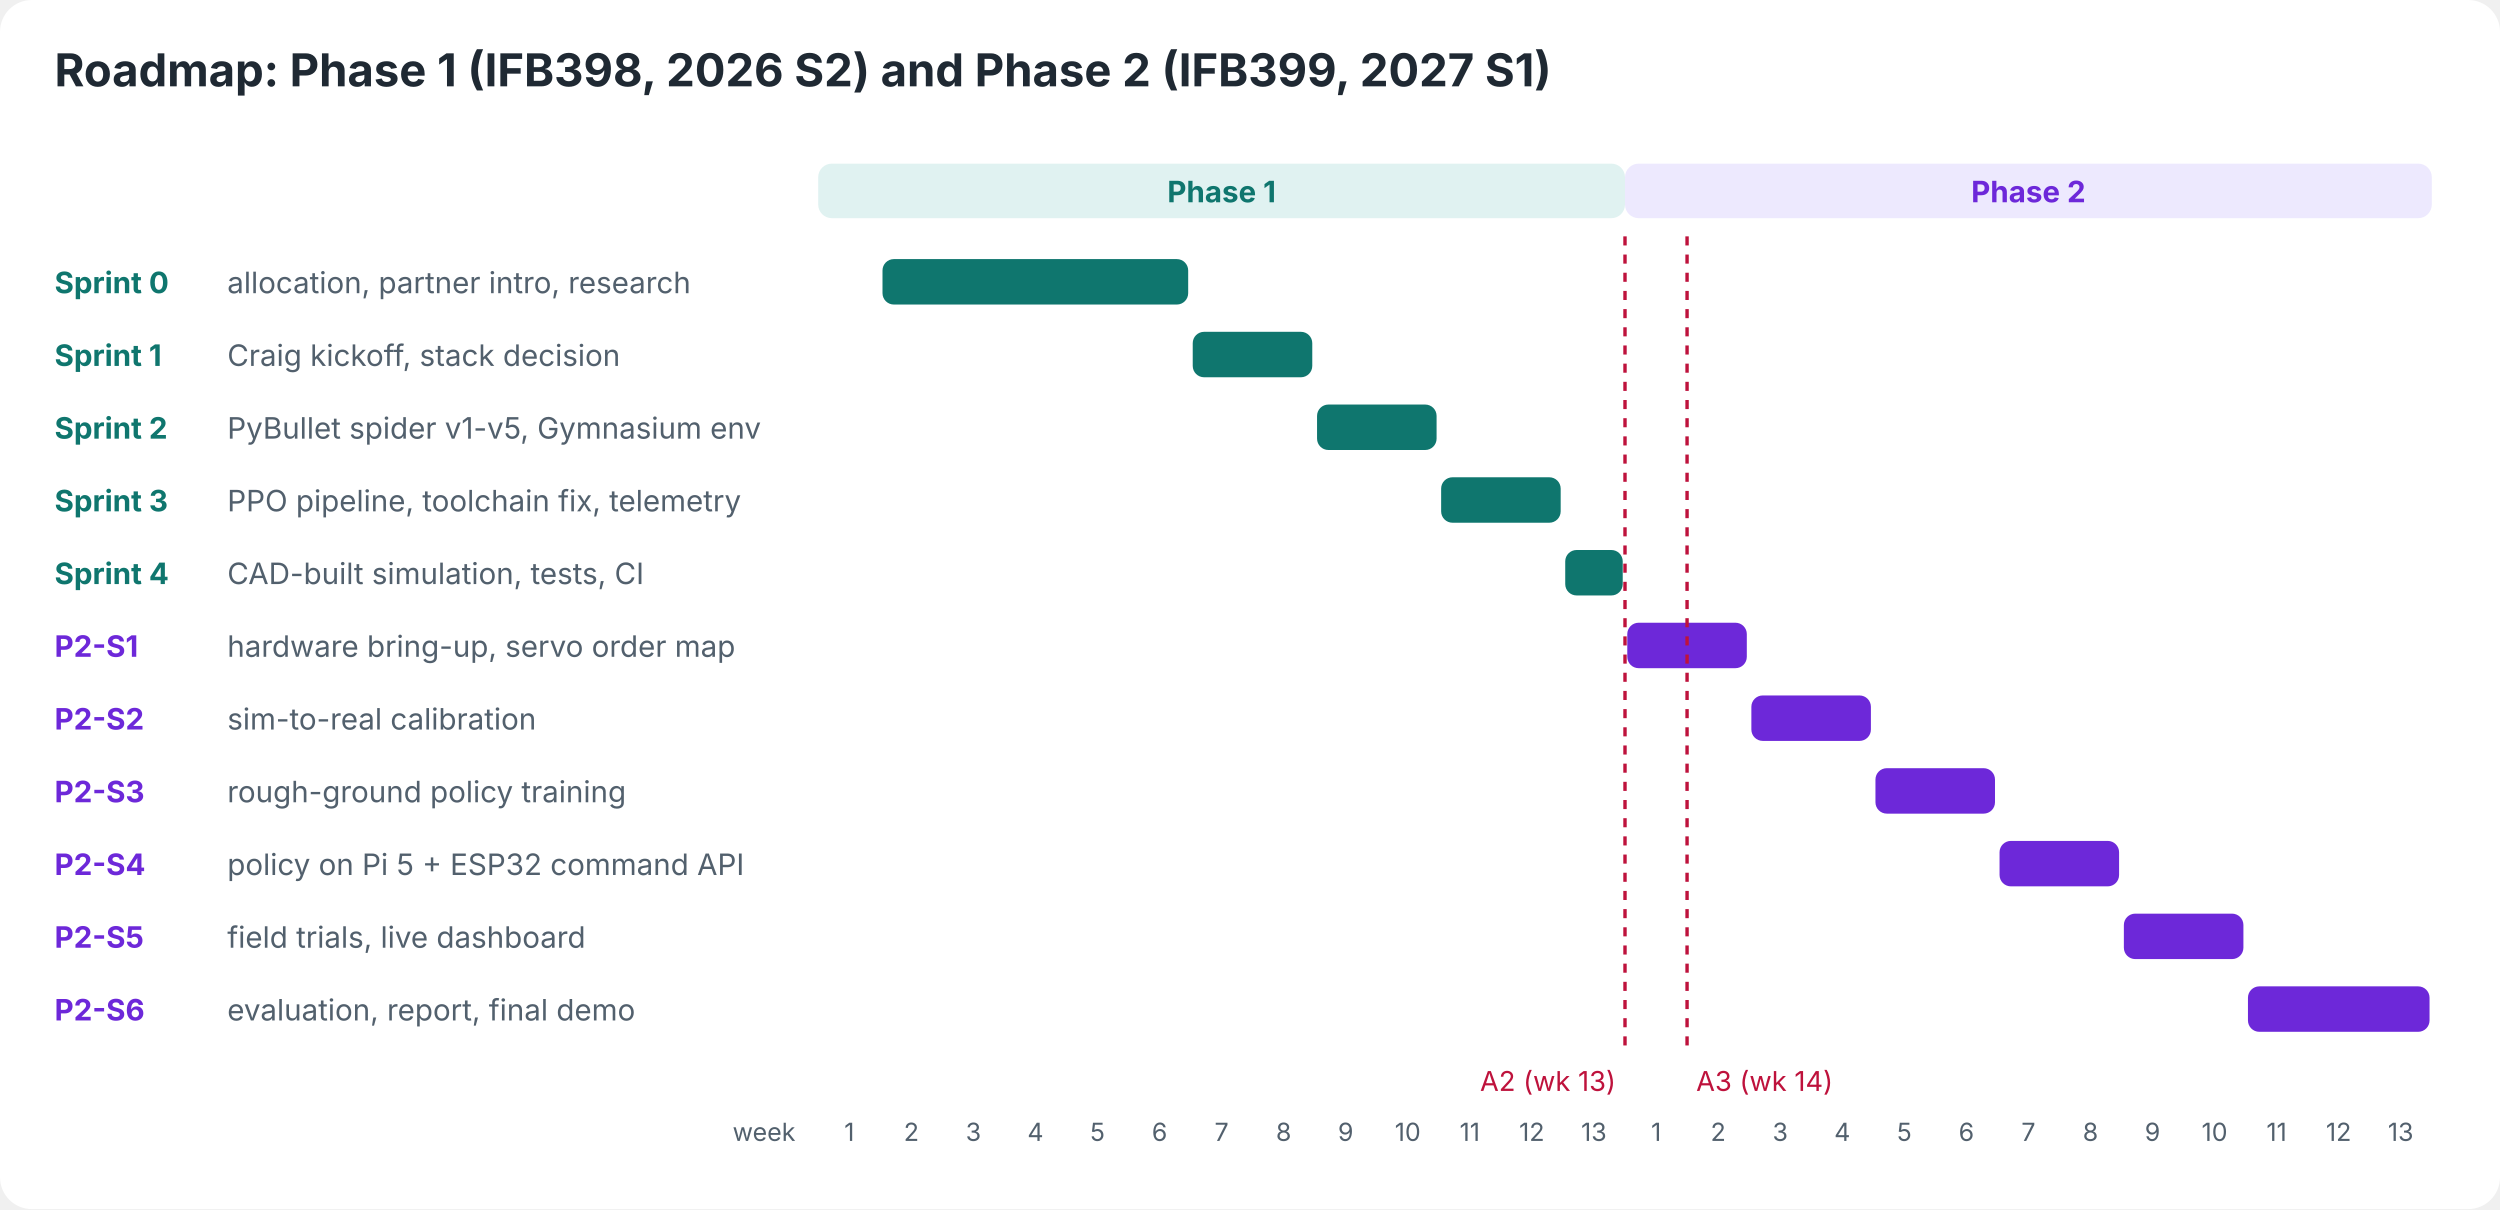
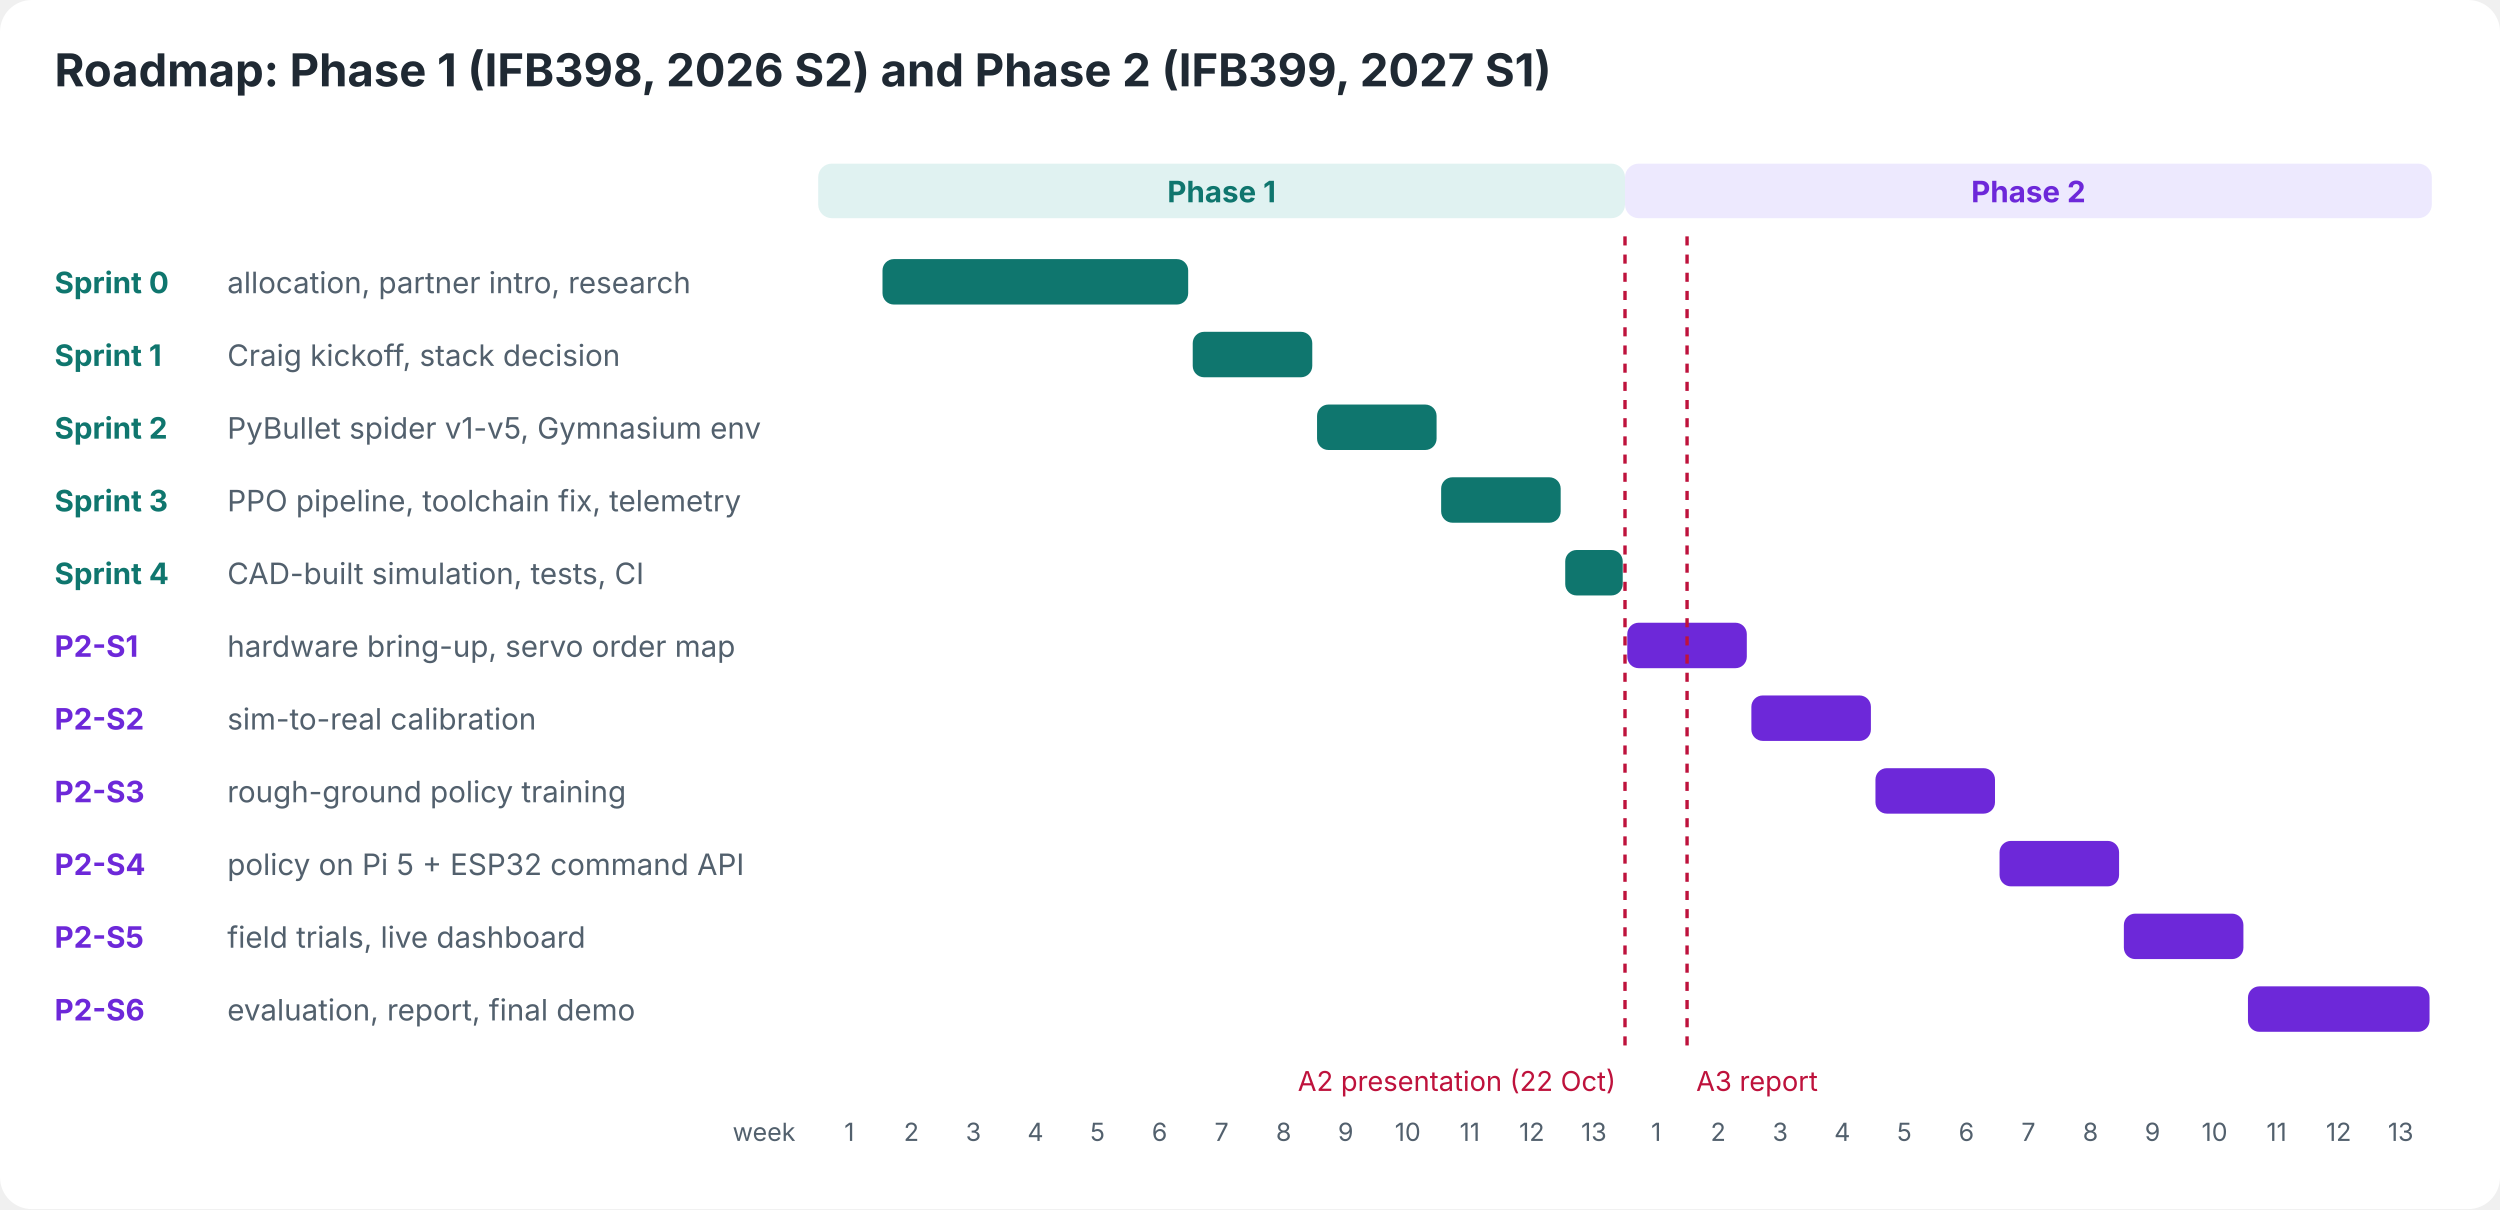
<svg xmlns="http://www.w3.org/2000/svg" width="1100" height="532" viewBox="0 0 1100 532">
  <defs>
    <marker id="a1" viewBox="0 0 10 10" refX="9" refY="5" markerWidth="8" markerHeight="8" orient="auto">
      <path d="M0,0 L10,5 L0,10 z" fill="#9aa5b1" />
    </marker>
    <marker id="a0" viewBox="0 0 10 10" refX="1" refY="5" markerWidth="8" markerHeight="8" orient="auto">
      <path d="M10,0 L0,5 L10,10 z" fill="#9aa5b1" />
    </marker>
  </defs>
  <rect width="1100" height="532" rx="14" fill="#ffffff" />
  <text x="24.0" y="38.0" font-family="Inter, Segoe UI, Helvetica, Arial, sans-serif" font-size="20" font-weight="700" fill="#1f2933" text-anchor="start">Roadmap: Phase 1 (IFB398, 2026 S2) and Phase 2 (IFB399, 2027 S1)</text>
  <rect x="360.0" y="72" width="355.0" height="24" rx="6" fill="#e0f2f1" />
  <rect x="715.0" y="72" width="355.0" height="24" rx="6" fill="#ede9fe" />
  <text x="537.5" y="89.0" font-family="Inter, Segoe UI, Helvetica, Arial, sans-serif" font-size="13" font-weight="700" fill="#0f766e" text-anchor="middle">Phase 1</text>
  <text x="892.5" y="89.0" font-family="Inter, Segoe UI, Helvetica, Arial, sans-serif" font-size="13" font-weight="700" fill="#6d28d9" text-anchor="middle">Phase 2</text>
  <text x="24.0" y="129.0" font-family="Inter, Segoe UI, Helvetica, Arial, sans-serif" font-size="13" font-weight="700" fill="#0f766e" text-anchor="start">Sprint 0</text>
  <text x="100.0" y="129.0" font-family="Inter, Segoe UI, Helvetica, Arial, sans-serif" font-size="13" font-weight="400" fill="#52606d" text-anchor="start">allocation, partner intro, research</text>
  <rect x="388.3" y="114" width="134.5" height="20" rx="5" fill="#0f766e" />
  <text x="24.0" y="161.0" font-family="Inter, Segoe UI, Helvetica, Arial, sans-serif" font-size="13" font-weight="700" fill="#0f766e" text-anchor="start">Sprint 1</text>
  <text x="100.0" y="161.0" font-family="Inter, Segoe UI, Helvetica, Arial, sans-serif" font-size="13" font-weight="400" fill="#52606d" text-anchor="start">Craig kickoff, stack decision</text>
  <rect x="524.8" y="146" width="52.6" height="20" rx="5" fill="#0f766e" />
  <text x="24.0" y="193.0" font-family="Inter, Segoe UI, Helvetica, Arial, sans-serif" font-size="13" font-weight="700" fill="#0f766e" text-anchor="start">Sprint 2</text>
  <text x="100.0" y="193.0" font-family="Inter, Segoe UI, Helvetica, Arial, sans-serif" font-size="13" font-weight="400" fill="#52606d" text-anchor="start">PyBullet spider v1-v5, Gymnasium env</text>
  <rect x="579.5" y="178" width="52.6" height="20" rx="5" fill="#0f766e" />
  <text x="24.0" y="225.0" font-family="Inter, Segoe UI, Helvetica, Arial, sans-serif" font-size="13" font-weight="700" fill="#0f766e" text-anchor="start">Sprint 3</text>
  <text x="100.0" y="225.0" font-family="Inter, Segoe UI, Helvetica, Arial, sans-serif" font-size="13" font-weight="400" fill="#52606d" text-anchor="start">PPO pipeline, toolchain fix, telemetry</text>
  <rect x="634.1" y="210" width="52.6" height="20" rx="5" fill="#0f766e" />
  <text x="24.0" y="257.0" font-family="Inter, Segoe UI, Helvetica, Arial, sans-serif" font-size="13" font-weight="700" fill="#0f766e" text-anchor="start">Sprint 4</text>
  <text x="100.0" y="257.0" font-family="Inter, Segoe UI, Helvetica, Arial, sans-serif" font-size="13" font-weight="400" fill="#52606d" text-anchor="start">CAD-built simulation, tests, CI</text>
  <rect x="688.7" y="242" width="25.3" height="20" rx="5" fill="#0f766e" />
  <text x="24.0" y="289.0" font-family="Inter, Segoe UI, Helvetica, Arial, sans-serif" font-size="13" font-weight="700" fill="#6d28d9" text-anchor="start">P2-S1</text>
  <text x="100.0" y="289.0" font-family="Inter, Segoe UI, Helvetica, Arial, sans-serif" font-size="13" font-weight="400" fill="#52606d" text-anchor="start">hardware bring-up, servo order map</text>
  <rect x="716.0" y="274" width="52.6" height="20" rx="5" fill="#6d28d9" />
  <text x="24.0" y="321.0" font-family="Inter, Segoe UI, Helvetica, Arial, sans-serif" font-size="13" font-weight="700" fill="#6d28d9" text-anchor="start">P2-S2</text>
  <text x="100.0" y="321.0" font-family="Inter, Segoe UI, Helvetica, Arial, sans-serif" font-size="13" font-weight="400" fill="#52606d" text-anchor="start">sim-to-real calibration</text>
  <rect x="770.6" y="306" width="52.6" height="20" rx="5" fill="#6d28d9" />
  <text x="24.0" y="353.0" font-family="Inter, Segoe UI, Helvetica, Arial, sans-serif" font-size="13" font-weight="700" fill="#6d28d9" text-anchor="start">P2-S3</text>
  <text x="100.0" y="353.0" font-family="Inter, Segoe UI, Helvetica, Arial, sans-serif" font-size="13" font-weight="400" fill="#52606d" text-anchor="start">rough-ground policy training</text>
  <rect x="825.2" y="338" width="52.6" height="20" rx="5" fill="#6d28d9" />
  <text x="24.0" y="385.0" font-family="Inter, Segoe UI, Helvetica, Arial, sans-serif" font-size="13" font-weight="700" fill="#6d28d9" text-anchor="start">P2-S4</text>
  <text x="100.0" y="385.0" font-family="Inter, Segoe UI, Helvetica, Arial, sans-serif" font-size="13" font-weight="400" fill="#52606d" text-anchor="start">policy on Pi 5 + ESP32 command API</text>
  <rect x="879.8" y="370" width="52.6" height="20" rx="5" fill="#6d28d9" />
  <text x="24.0" y="417.0" font-family="Inter, Segoe UI, Helvetica, Arial, sans-serif" font-size="13" font-weight="700" fill="#6d28d9" text-anchor="start">P2-S5</text>
  <text x="100.0" y="417.0" font-family="Inter, Segoe UI, Helvetica, Arial, sans-serif" font-size="13" font-weight="400" fill="#52606d" text-anchor="start">field trials, live dashboard</text>
  <rect x="934.5" y="402" width="52.6" height="20" rx="5" fill="#6d28d9" />
  <text x="24.0" y="449.0" font-family="Inter, Segoe UI, Helvetica, Arial, sans-serif" font-size="13" font-weight="700" fill="#6d28d9" text-anchor="start">P2-S6</text>
  <text x="100.0" y="449.0" font-family="Inter, Segoe UI, Helvetica, Arial, sans-serif" font-size="13" font-weight="400" fill="#52606d" text-anchor="start">evaluation, report, final demo</text>
  <rect x="989.1" y="434" width="79.9" height="20" rx="5" fill="#6d28d9" />
  <line x1="715.0" y1="104" x2="715.0" y2="462" stroke="#be123c" stroke-dasharray="4 4" stroke-width="1.5" />
  <line x1="742.308" y1="104" x2="742.308" y2="462" stroke="#be123c" stroke-dasharray="4 4" stroke-width="1.5" />
-   <text x="711.0" y="480.0" font-family="Inter, Segoe UI, Helvetica, Arial, sans-serif" font-size="12" font-weight="400" fill="#be123c" text-anchor="end">A2 (wk 13)</text>
-   <text x="746.3" y="480.0" font-family="Inter, Segoe UI, Helvetica, Arial, sans-serif" font-size="12" font-weight="400" fill="#be123c" text-anchor="start">A3 (wk 14)</text>
+   <text x="711.0" y="480.0" font-family="Inter, Segoe UI, Helvetica, Arial, sans-serif" font-size="12" font-weight="400" fill="#be123c" text-anchor="end">A2 presentation (22 Oct)</text>
+   <text x="746.3" y="480.0" font-family="Inter, Segoe UI, Helvetica, Arial, sans-serif" font-size="12" font-weight="400" fill="#be123c" text-anchor="start">A3 report</text>
  <text x="373.7" y="502.0" font-family="Inter, Segoe UI, Helvetica, Arial, sans-serif" font-size="11" font-weight="400" fill="#52606d" text-anchor="middle">1</text>
  <text x="401.0" y="502.0" font-family="Inter, Segoe UI, Helvetica, Arial, sans-serif" font-size="11" font-weight="400" fill="#52606d" text-anchor="middle">2</text>
  <text x="428.3" y="502.0" font-family="Inter, Segoe UI, Helvetica, Arial, sans-serif" font-size="11" font-weight="400" fill="#52606d" text-anchor="middle">3</text>
  <text x="455.6" y="502.0" font-family="Inter, Segoe UI, Helvetica, Arial, sans-serif" font-size="11" font-weight="400" fill="#52606d" text-anchor="middle">4</text>
  <text x="482.9" y="502.0" font-family="Inter, Segoe UI, Helvetica, Arial, sans-serif" font-size="11" font-weight="400" fill="#52606d" text-anchor="middle">5</text>
  <text x="510.2" y="502.0" font-family="Inter, Segoe UI, Helvetica, Arial, sans-serif" font-size="11" font-weight="400" fill="#52606d" text-anchor="middle">6</text>
  <text x="537.5" y="502.0" font-family="Inter, Segoe UI, Helvetica, Arial, sans-serif" font-size="11" font-weight="400" fill="#52606d" text-anchor="middle">7</text>
  <text x="564.8" y="502.0" font-family="Inter, Segoe UI, Helvetica, Arial, sans-serif" font-size="11" font-weight="400" fill="#52606d" text-anchor="middle">8</text>
  <text x="592.1" y="502.0" font-family="Inter, Segoe UI, Helvetica, Arial, sans-serif" font-size="11" font-weight="400" fill="#52606d" text-anchor="middle">9</text>
  <text x="619.4" y="502.0" font-family="Inter, Segoe UI, Helvetica, Arial, sans-serif" font-size="11" font-weight="400" fill="#52606d" text-anchor="middle">10</text>
  <text x="646.7" y="502.0" font-family="Inter, Segoe UI, Helvetica, Arial, sans-serif" font-size="11" font-weight="400" fill="#52606d" text-anchor="middle">11</text>
  <text x="674.0" y="502.0" font-family="Inter, Segoe UI, Helvetica, Arial, sans-serif" font-size="11" font-weight="400" fill="#52606d" text-anchor="middle">12</text>
  <text x="701.3" y="502.0" font-family="Inter, Segoe UI, Helvetica, Arial, sans-serif" font-size="11" font-weight="400" fill="#52606d" text-anchor="middle">13</text>
  <text x="728.7" y="502.0" font-family="Inter, Segoe UI, Helvetica, Arial, sans-serif" font-size="11" font-weight="400" fill="#52606d" text-anchor="middle">1</text>
  <text x="756.0" y="502.0" font-family="Inter, Segoe UI, Helvetica, Arial, sans-serif" font-size="11" font-weight="400" fill="#52606d" text-anchor="middle">2</text>
  <text x="783.3" y="502.0" font-family="Inter, Segoe UI, Helvetica, Arial, sans-serif" font-size="11" font-weight="400" fill="#52606d" text-anchor="middle">3</text>
  <text x="810.6" y="502.0" font-family="Inter, Segoe UI, Helvetica, Arial, sans-serif" font-size="11" font-weight="400" fill="#52606d" text-anchor="middle">4</text>
  <text x="837.9" y="502.0" font-family="Inter, Segoe UI, Helvetica, Arial, sans-serif" font-size="11" font-weight="400" fill="#52606d" text-anchor="middle">5</text>
  <text x="865.2" y="502.0" font-family="Inter, Segoe UI, Helvetica, Arial, sans-serif" font-size="11" font-weight="400" fill="#52606d" text-anchor="middle">6</text>
  <text x="892.5" y="502.0" font-family="Inter, Segoe UI, Helvetica, Arial, sans-serif" font-size="11" font-weight="400" fill="#52606d" text-anchor="middle">7</text>
  <text x="919.8" y="502.0" font-family="Inter, Segoe UI, Helvetica, Arial, sans-serif" font-size="11" font-weight="400" fill="#52606d" text-anchor="middle">8</text>
  <text x="947.1" y="502.0" font-family="Inter, Segoe UI, Helvetica, Arial, sans-serif" font-size="11" font-weight="400" fill="#52606d" text-anchor="middle">9</text>
  <text x="974.4" y="502.0" font-family="Inter, Segoe UI, Helvetica, Arial, sans-serif" font-size="11" font-weight="400" fill="#52606d" text-anchor="middle">10</text>
  <text x="1001.7" y="502.0" font-family="Inter, Segoe UI, Helvetica, Arial, sans-serif" font-size="11" font-weight="400" fill="#52606d" text-anchor="middle">11</text>
  <text x="1029.0" y="502.0" font-family="Inter, Segoe UI, Helvetica, Arial, sans-serif" font-size="11" font-weight="400" fill="#52606d" text-anchor="middle">12</text>
  <text x="1056.3" y="502.0" font-family="Inter, Segoe UI, Helvetica, Arial, sans-serif" font-size="11" font-weight="400" fill="#52606d" text-anchor="middle">13</text>
  <text x="350.0" y="502.0" font-family="Inter, Segoe UI, Helvetica, Arial, sans-serif" font-size="11" font-weight="400" fill="#52606d" text-anchor="end">week</text>
</svg>
